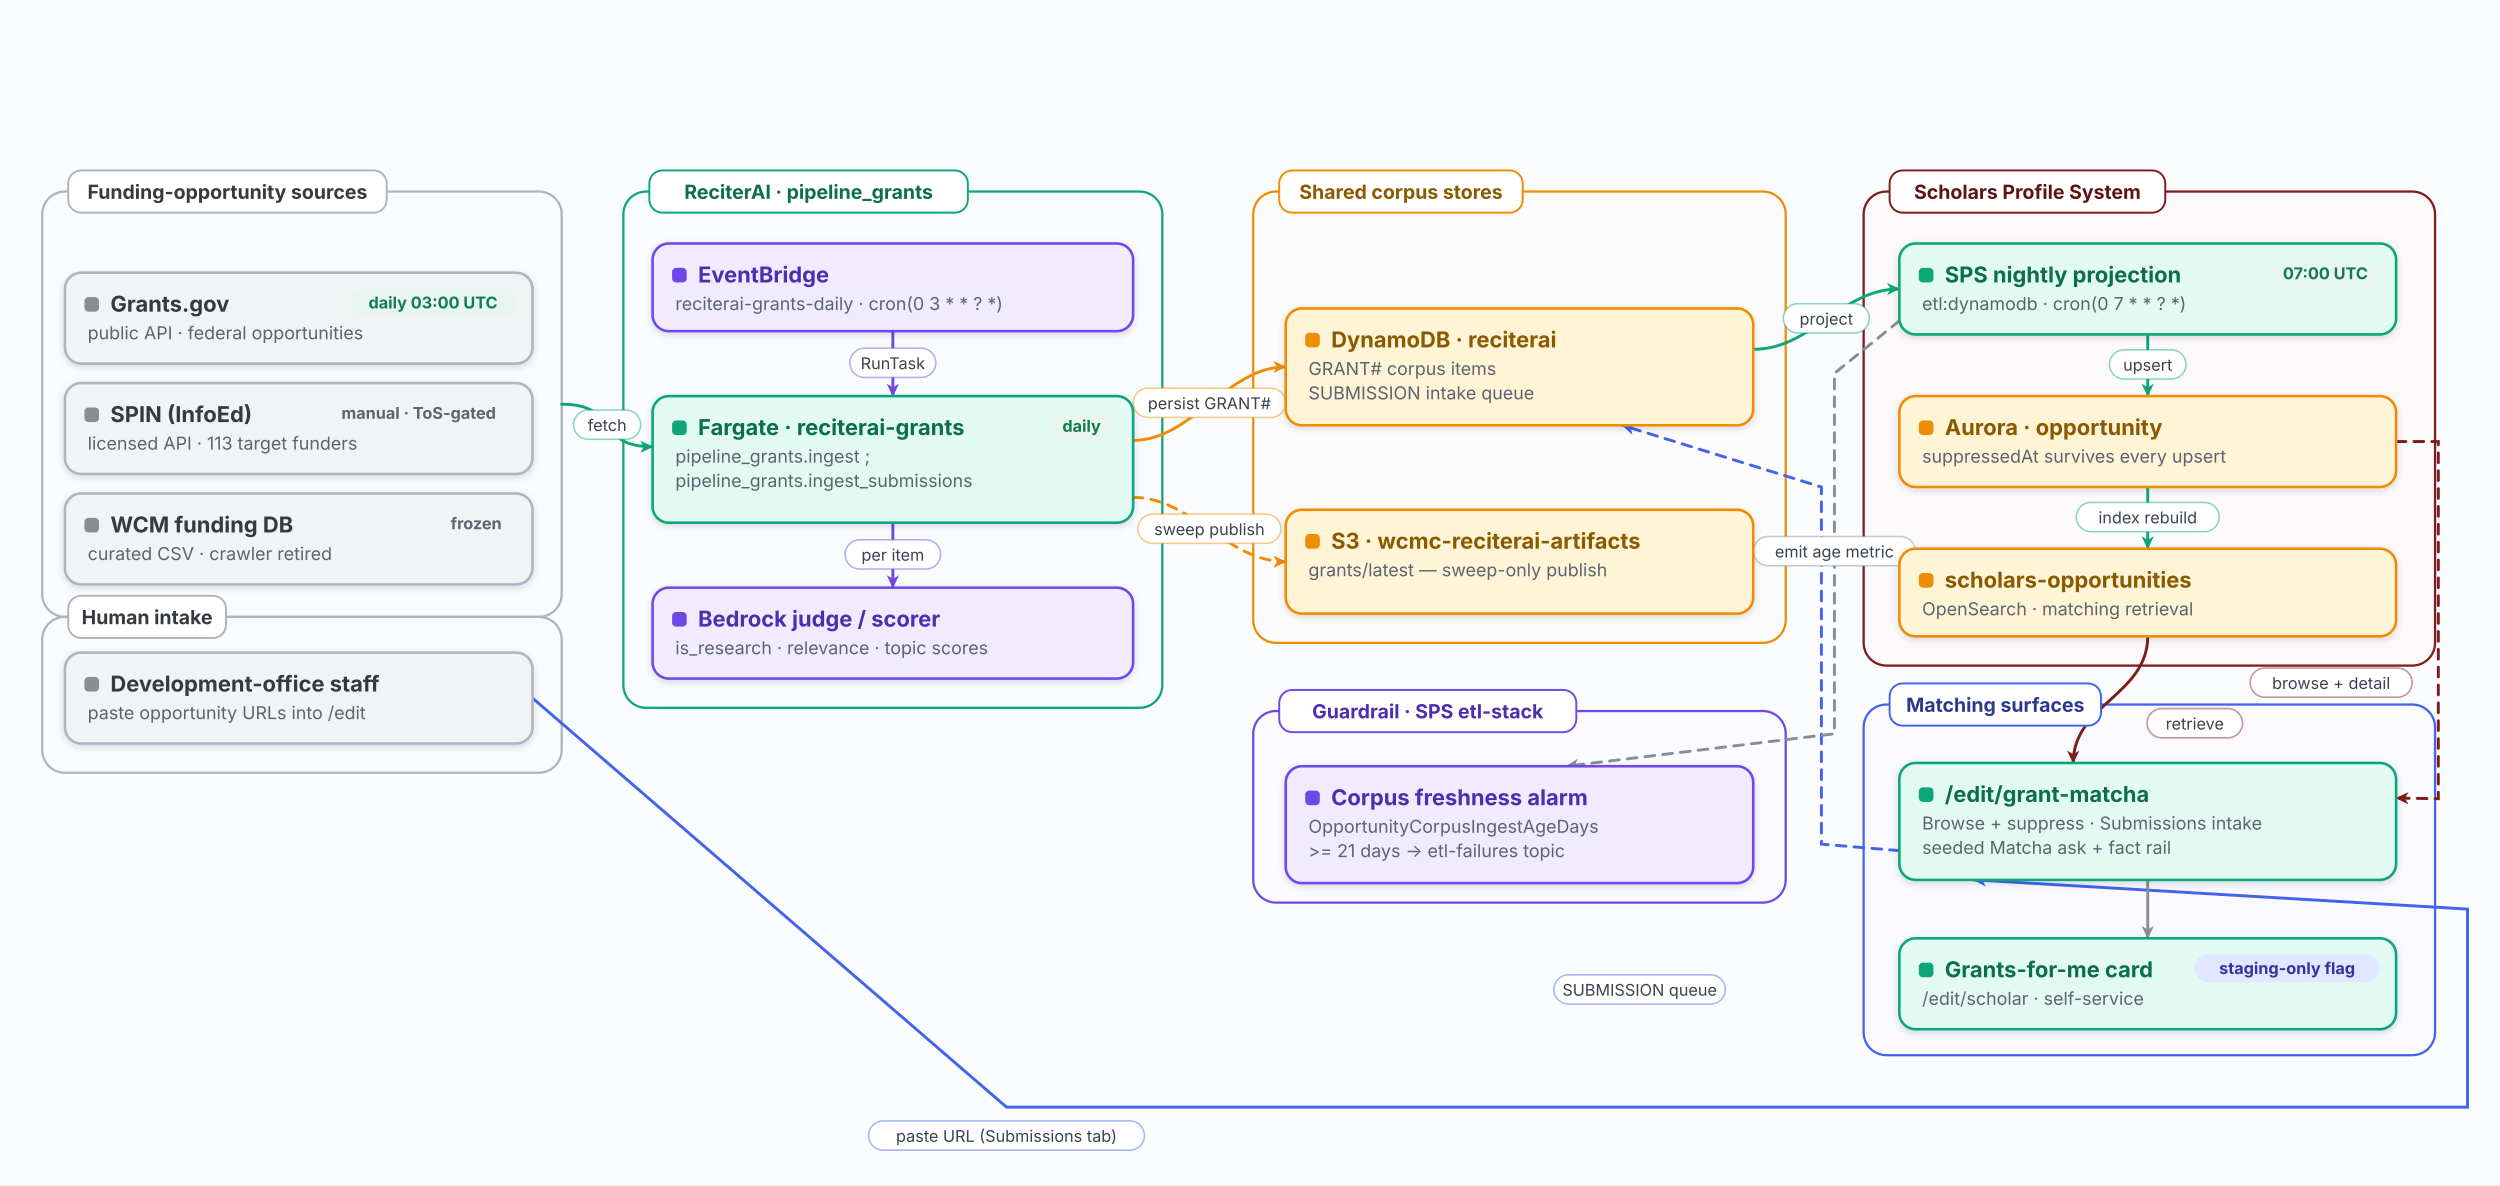
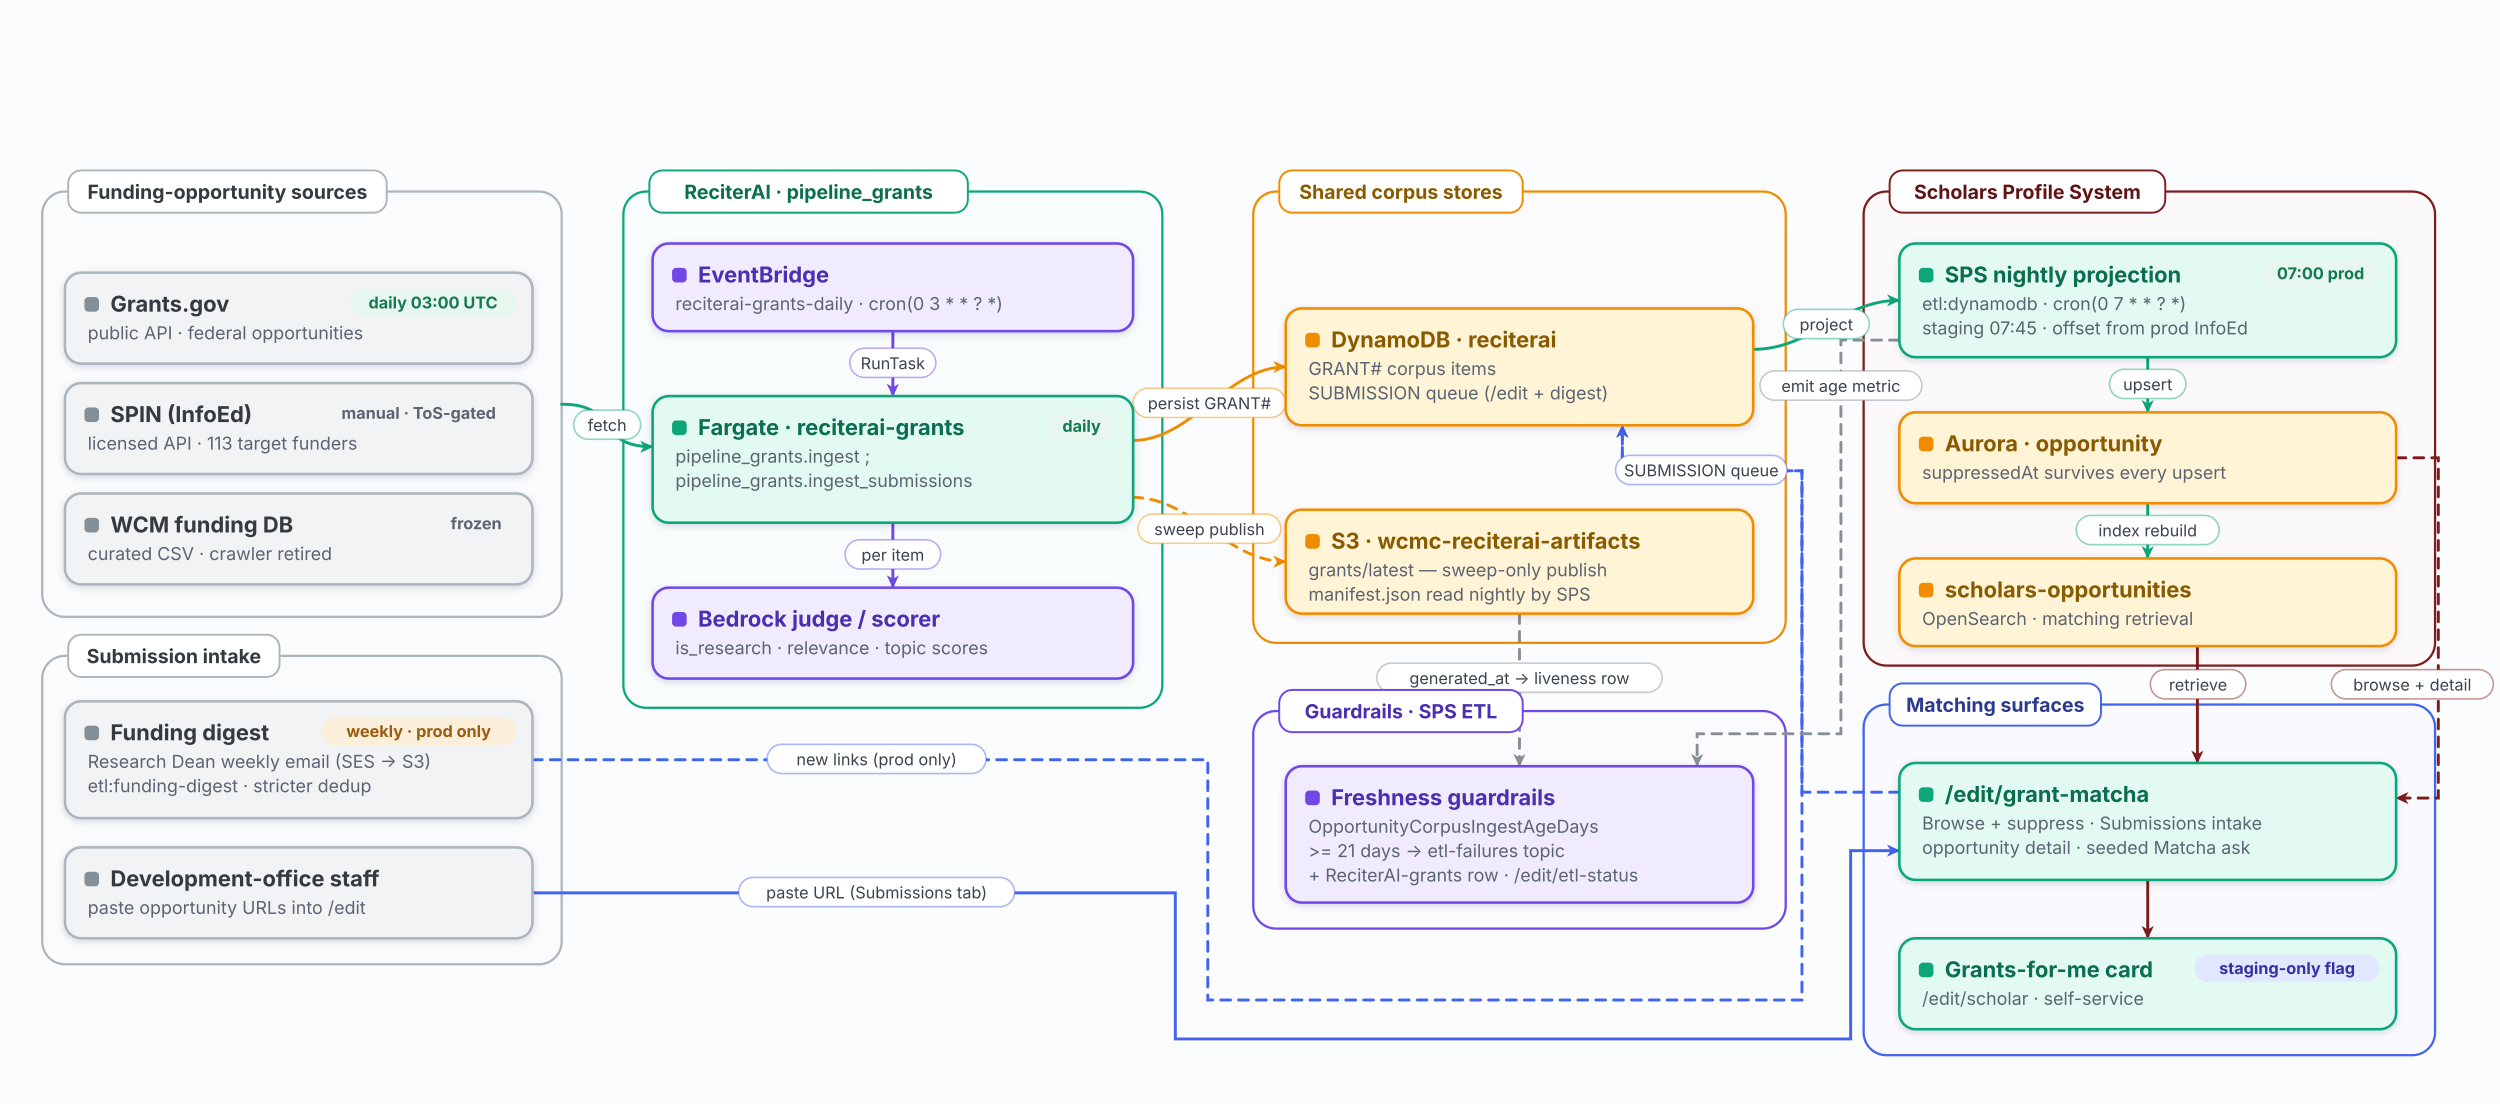
- <svg xmlns="http://www.w3.org/2000/svg" viewBox="0 0 1540 730" width="1540" height="730" role="img" aria-labelledby="t-grant-matching-context d-grant-matching-context" font-family="Inter,-apple-system,Segoe UI,Helvetica,Arial,sans-serif">
+ <svg xmlns="http://www.w3.org/2000/svg" viewBox="0 0 1540 680" width="1540" height="680" role="img" aria-labelledby="t-grant-matching-context d-grant-matching-context" font-family="Inter,-apple-system,Segoe UI,Helvetica,Arial,sans-serif">
  <rect width="100%" height="100%" fill="#fbfcfe" />
  <defs>
    <filter id="sh" x="-25%" y="-25%" width="150%" height="150%">
      <feDropShadow dx="0" dy="1.4" stdDeviation="2.4" flood-color="#0b1f3a" flood-opacity="0.14" />
    </filter>
    <marker id="mGray" viewBox="0 0 10 10" refX="9" refY="5" markerWidth="9" markerHeight="9" markerUnits="userSpaceOnUse" orient="auto-start-reverse">
      <path d="M0.5,0.8 L9.4,5 L0.5,9.2 L3,5 Z" fill="#868e96" />
    </marker>
    <marker id="mMaroon" viewBox="0 0 10 10" refX="9" refY="5" markerWidth="9" markerHeight="9" markerUnits="userSpaceOnUse" orient="auto-start-reverse">
      <path d="M0.5,0.8 L9.4,5 L0.5,9.2 L3,5 Z" fill="#7d1c1c" />
    </marker>
    <marker id="mRed" viewBox="0 0 10 10" refX="9" refY="5" markerWidth="9" markerHeight="9" markerUnits="userSpaceOnUse" orient="auto-start-reverse">
      <path d="M0.5,0.8 L9.4,5 L0.5,9.2 L3,5 Z" fill="#e03131" />
    </marker>
    <marker id="mGreen" viewBox="0 0 10 10" refX="9" refY="5" markerWidth="9" markerHeight="9" markerUnits="userSpaceOnUse" orient="auto-start-reverse">
      <path d="M0.5,0.8 L9.4,5 L0.5,9.2 L3,5 Z" fill="#2f9e44" />
    </marker>
    <marker id="mIndigo" viewBox="0 0 10 10" refX="9" refY="5" markerWidth="9" markerHeight="9" markerUnits="userSpaceOnUse" orient="auto-start-reverse">
      <path d="M0.5,0.8 L9.4,5 L0.5,9.2 L3,5 Z" fill="#4263eb" />
    </marker>
    <marker id="mViolet" viewBox="0 0 10 10" refX="9" refY="5" markerWidth="9" markerHeight="9" markerUnits="userSpaceOnUse" orient="auto-start-reverse">
      <path d="M0.5,0.8 L9.4,5 L0.5,9.2 L3,5 Z" fill="#7048e8" />
    </marker>
    <marker id="mAmber" viewBox="0 0 10 10" refX="9" refY="5" markerWidth="9" markerHeight="9" markerUnits="userSpaceOnUse" orient="auto-start-reverse">
      <path d="M0.5,0.8 L9.4,5 L0.5,9.2 L3,5 Z" fill="#f08c00" />
    </marker>
    <marker id="mTeal" viewBox="0 0 10 10" refX="9" refY="5" markerWidth="9" markerHeight="9" markerUnits="userSpaceOnUse" orient="auto-start-reverse">
      <path d="M0.5,0.8 L9.4,5 L0.5,9.2 L3,5 Z" fill="#0ca678" />
    </marker>
  </defs>
  <rect x="26" y="118" width="320" height="262" rx="14" fill="#f1f3f5" fill-opacity="0.16" stroke="#adb5bd" stroke-width="1.4" />
-   <rect x="26" y="380" width="320" height="96" rx="14" fill="#f1f3f5" fill-opacity="0.16" stroke="#adb5bd" stroke-width="1.4" />
+   <rect x="26" y="404" width="320" height="190" rx="14" fill="#f1f3f5" fill-opacity="0.16" stroke="#adb5bd" stroke-width="1.4" />
  <rect x="384" y="118" width="332" height="318" rx="14" fill="#e3faf3" fill-opacity="0.16" stroke="#0ca678" stroke-width="1.4" />
  <rect x="772" y="118" width="328" height="278" rx="14" fill="#fff4d6" fill-opacity="0.08" stroke="#f08c00" stroke-width="1.4" />
  <rect x="1148" y="118" width="352" height="292" rx="14" fill="#fbeaea" fill-opacity="0.16" stroke="#7d1c1c" stroke-width="1.4" />
  <rect x="1148" y="434" width="352" height="216" rx="14" fill="#e7ecff" fill-opacity="0.16" stroke="#4263eb" stroke-width="1.4" />
-   <rect x="772" y="438" width="328" height="118" rx="14" fill="#f0ebff" fill-opacity="0.05" stroke="#7048e8" stroke-width="1.4" />
+   <rect x="772" y="438" width="328" height="134" rx="14" fill="#f0ebff" fill-opacity="0.05" stroke="#7048e8" stroke-width="1.4" />
  <path d="M346,249 C382,249 366,275.2 402,275.2" fill="none" stroke="#0ca678" stroke-width="1.8" stroke-linecap="round" marker-end="url(#mTeal)" />
  <path d="M550,204 C550,240 550,208 550,244" fill="none" stroke="#7048e8" stroke-width="1.8" stroke-linecap="round" marker-end="url(#mViolet)" />
  <path d="M550,322 C550,358 550,326 550,362" fill="none" stroke="#7048e8" stroke-width="1.8" stroke-linecap="round" marker-end="url(#mViolet)" />
  <path d="M698,271.3 C734,271.3 756,226 792,226" fill="none" stroke="#f08c00" stroke-width="1.8" stroke-linecap="round" marker-end="url(#mAmber)" />
  <path d="M698,306.4 C734,306.4 756,346 792,346" fill="none" stroke="#f08c00" stroke-width="1.8" stroke-linecap="round" stroke-dasharray="6 5" marker-end="url(#mAmber)" />
-   <path d="M328,430 L620,682 L1520,682 L1520,560 L1215.9,542" fill="none" stroke="#4263eb" stroke-width="1.8" stroke-linecap="round" marker-end="url(#mIndigo)" />
-   <path d="M1170,524 L1122,520 L1122,300 L999.36,262" fill="none" stroke="#4263eb" stroke-width="1.8" stroke-linecap="round" stroke-dasharray="6 5" marker-end="url(#mIndigo)" />
-   <path d="M1080,215.2 C1116,215.2 1134,178 1170,178" fill="none" stroke="#0ca678" stroke-width="1.8" stroke-linecap="round" marker-end="url(#mTeal)" />
-   <path d="M1323,206 C1323,242 1323,208 1323,244" fill="none" stroke="#0ca678" stroke-width="1.8" stroke-linecap="round" marker-end="url(#mTeal)" />
-   <path d="M1323,300 C1323,336 1323,302 1323,338" fill="none" stroke="#0ca678" stroke-width="1.8" stroke-linecap="round" marker-end="url(#mTeal)" />
-   <path d="M1170,197.6 L1130,230 L1130,452 L964.8,472" fill="none" stroke="#868e96" stroke-width="1.8" stroke-linecap="round" stroke-dasharray="6 5" marker-end="url(#mGray)" />
-   <path d="M1323,392 C1323,428 1277.1,434 1277.1,470" fill="none" stroke="#7d1c1c" stroke-width="1.8" stroke-linecap="round" marker-end="url(#mMaroon)" />
-   <path d="M1476,272 L1502,272 L1502,492 L1476,491.6" fill="none" stroke="#7d1c1c" stroke-width="1.8" stroke-linecap="round" stroke-dasharray="6 5" marker-end="url(#mMaroon)" />
-   <path d="M1323,542 C1323,578 1323,542 1323,578" fill="none" stroke="#868e96" stroke-width="1.8" stroke-linecap="round" marker-end="url(#mGray)" />
+   <path d="M328,550 L724,550 L724,640 L1140,640 L1140,524 L1170,524" fill="none" stroke="#4263eb" stroke-width="1.8" stroke-linecap="round" marker-end="url(#mIndigo)" />
+   <path d="M328,468 L744,468 L744,616 L1110,616 L1110,290 L999.36,290 L999.36,262" fill="none" stroke="#4263eb" stroke-width="1.8" stroke-linecap="round" stroke-dasharray="6 5" marker-end="url(#mIndigo)" />
+   <path d="M1170,488 L1110,488 L1110,290 L999.36,290 L999.36,262" fill="none" stroke="#4263eb" stroke-width="1.8" stroke-linecap="round" stroke-dasharray="6 5" marker-end="url(#mIndigo)" />
+   <path d="M1080,215.2 C1116,215.2 1134,185 1170,185" fill="none" stroke="#0ca678" stroke-width="1.8" stroke-linecap="round" marker-end="url(#mTeal)" />
+   <path d="M1323,220 C1323,256 1323,218 1323,254" fill="none" stroke="#0ca678" stroke-width="1.8" stroke-linecap="round" marker-end="url(#mTeal)" />
+   <path d="M1323,310 C1323,346 1323,308 1323,344" fill="none" stroke="#0ca678" stroke-width="1.8" stroke-linecap="round" marker-end="url(#mTeal)" />
+   <path d="M1170,209.5 L1134,209.5 L1134,452 L1045.44,452 L1045.44,472" fill="none" stroke="#868e96" stroke-width="1.8" stroke-linecap="round" stroke-dasharray="6 5" marker-end="url(#mGray)" />
+   <path d="M936,378 C936,414 936,436 936,472" fill="none" stroke="#868e96" stroke-width="1.8" stroke-linecap="round" stroke-dasharray="6 5" marker-end="url(#mGray)" />
+   <path d="M1353.6,398 L1353.6,470" fill="none" stroke="#7d1c1c" stroke-width="1.8" stroke-linecap="round" marker-end="url(#mMaroon)" />
+   <path d="M1476,282 L1502,282 L1502,491.6 L1476,491.6" fill="none" stroke="#7d1c1c" stroke-width="1.8" stroke-linecap="round" stroke-dasharray="6 5" marker-end="url(#mMaroon)" />
+   <path d="M1323,542 C1323,578 1323,542 1323,578" fill="none" stroke="#7d1c1c" stroke-width="1.8" stroke-linecap="round" marker-end="url(#mMaroon)" />
  <rect x="353.375" y="252.6" width="41.25" height="18" rx="9" fill="#ffffff" stroke="#0ca678" stroke-opacity="0.45" />
  <text x="374" y="265.5" font-size="10" fill="#3a434f" text-anchor="middle">fetch</text>
  <rect x="523.525" y="214.5" width="52.95" height="18" rx="9" fill="#ffffff" stroke="#7048e8" stroke-opacity="0.45" />
  <text x="550" y="227.4" font-size="10" fill="#3a434f" text-anchor="middle">RunTask</text>
  <rect x="520.6" y="332.5" width="58.8" height="18" rx="9" fill="#ffffff" stroke="#7048e8" stroke-opacity="0.45" />
  <text x="550" y="345.4" font-size="10" fill="#3a434f" text-anchor="middle">per item</text>
  <rect x="698.05" y="239.15" width="93.9" height="18" rx="9" fill="#ffffff" stroke="#f08c00" stroke-opacity="0.45" />
  <text x="745" y="252.05" font-size="10" fill="#3a434f" text-anchor="middle">persist GRANT#</text>
  <rect x="700.975" y="316.7" width="88.05" height="18" rx="9" fill="#ffffff" stroke="#f08c00" stroke-opacity="0.45" />
  <text x="745" y="329.6" font-size="10" fill="#3a434f" text-anchor="middle">sweep publish</text>
-   <rect x="535.025" y="690.5" width="169.95" height="18" rx="9" fill="#ffffff" stroke="#4263eb" stroke-opacity="0.45" />
-   <text x="620" y="703.4" font-size="10" fill="#3a434f" text-anchor="middle">paste URL (Submissions tab)</text>
-   <rect x="957.2" y="600.5" width="105.6" height="18" rx="9" fill="#ffffff" stroke="#4263eb" stroke-opacity="0.45" />
-   <text x="1010" y="613.4" font-size="10" fill="#3a434f" text-anchor="middle">SUBMISSION queue</text>
-   <rect x="1098.525" y="187.1" width="52.95" height="18" rx="9" fill="#ffffff" stroke="#0ca678" stroke-opacity="0.45" />
-   <text x="1125" y="200" font-size="10" fill="#3a434f" text-anchor="middle">project</text>
-   <rect x="1299.45" y="215.5" width="47.1" height="18" rx="9" fill="#ffffff" stroke="#0ca678" stroke-opacity="0.45" />
-   <text x="1323" y="228.4" font-size="10" fill="#3a434f" text-anchor="middle">upsert</text>
-   <rect x="1278.975" y="309.5" width="88.05" height="18" rx="9" fill="#ffffff" stroke="#0ca678" stroke-opacity="0.45" />
-   <text x="1323" y="322.4" font-size="10" fill="#3a434f" text-anchor="middle">index rebuild</text>
-   <rect x="1080.125" y="330.5" width="99.75" height="18" rx="9" fill="#ffffff" stroke="#868e96" stroke-opacity="0.45" />
-   <text x="1130" y="343.4" font-size="10" fill="#3a434f" text-anchor="middle">emit age metric</text>
-   <rect x="1322.6" y="436.5" width="58.8" height="18" rx="9" fill="#ffffff" stroke="#7d1c1c" stroke-opacity="0.45" />
-   <text x="1352" y="449.4" font-size="10" fill="#3a434f" text-anchor="middle">retrieve</text>
-   <rect x="1386.125" y="411.5" width="99.75" height="18" rx="9" fill="#ffffff" stroke="#7d1c1c" stroke-opacity="0.45" />
-   <text x="1436" y="424.4" font-size="10" fill="#3a434f" text-anchor="middle">browse + detail</text>
+   <rect x="455.025" y="540.5" width="169.95" height="18" rx="9" fill="#ffffff" stroke="#4263eb" stroke-opacity="0.45" />
+   <text x="540" y="553.4" font-size="10" fill="#3a434f" text-anchor="middle">paste URL (Submissions tab)</text>
+   <rect x="472.575" y="458.5" width="134.85" height="18" rx="9" fill="#ffffff" stroke="#4263eb" stroke-opacity="0.45" />
+   <text x="540" y="471.4" font-size="10" fill="#3a434f" text-anchor="middle">new links (prod only)</text>
+   <rect x="995.2" y="280.5" width="105.6" height="18" rx="9" fill="#ffffff" stroke="#4263eb" stroke-opacity="0.45" />
+   <text x="1048" y="293.4" font-size="10" fill="#3a434f" text-anchor="middle">SUBMISSION queue</text>
+   <rect x="1098.525" y="190.6" width="52.95" height="18" rx="9" fill="#ffffff" stroke="#0ca678" stroke-opacity="0.45" />
+   <text x="1125" y="203.5" font-size="10" fill="#3a434f" text-anchor="middle">project</text>
+   <rect x="1299.45" y="227.5" width="47.1" height="18" rx="9" fill="#ffffff" stroke="#0ca678" stroke-opacity="0.45" />
+   <text x="1323" y="240.4" font-size="10" fill="#3a434f" text-anchor="middle">upsert</text>
+   <rect x="1278.975" y="317.5" width="88.05" height="18" rx="9" fill="#ffffff" stroke="#0ca678" stroke-opacity="0.45" />
+   <text x="1323" y="330.4" font-size="10" fill="#3a434f" text-anchor="middle">index rebuild</text>
+   <rect x="1084.125" y="228.5" width="99.75" height="18" rx="9" fill="#ffffff" stroke="#868e96" stroke-opacity="0.45" />
+   <text x="1134" y="241.4" font-size="10" fill="#3a434f" text-anchor="middle">emit age metric</text>
+   <rect x="848.1" y="408.5" width="175.8" height="18" rx="9" fill="#ffffff" stroke="#868e96" stroke-opacity="0.45" />
+   <text x="936" y="421.4" font-size="10" fill="#3a434f" text-anchor="middle">generated_at -&gt; liveness row</text>
+   <rect x="1324.6" y="412.5" width="58.8" height="18" rx="9" fill="#ffffff" stroke="#7d1c1c" stroke-opacity="0.45" />
+   <text x="1354" y="425.4" font-size="10" fill="#3a434f" text-anchor="middle">retrieve</text>
+   <rect x="1436.125" y="412.5" width="99.75" height="18" rx="9" fill="#ffffff" stroke="#7d1c1c" stroke-opacity="0.45" />
+   <text x="1486" y="425.4" font-size="10" fill="#3a434f" text-anchor="middle">browse + detail</text>
  <g>
    <rect x="42" y="105" width="196.2" height="26" rx="8" fill="#ffffff" stroke="#adb5bd" stroke-width="1.2" />
    <text x="140.1" y="122.5" font-size="12" font-weight="700" fill="#343a40" text-anchor="middle">Funding-opportunity sources</text>
  </g>
  <g>
-     <rect x="42" y="367" width="97.2" height="26" rx="8" fill="#ffffff" stroke="#adb5bd" stroke-width="1.2" />
-     <text x="90.6" y="384.5" font-size="12" font-weight="700" fill="#343a40" text-anchor="middle">Human intake</text>
+     <rect x="42" y="391" width="130.2" height="26" rx="8" fill="#ffffff" stroke="#adb5bd" stroke-width="1.2" />
+     <text x="107.1" y="408.5" font-size="12" font-weight="700" fill="#343a40" text-anchor="middle">Submission intake</text>
  </g>
  <g>
    <rect x="400" y="105" width="196.2" height="26" rx="8" fill="#ffffff" stroke="#0ca678" stroke-width="1.2" />
    <text x="498.1" y="122.5" font-size="12" font-weight="700" fill="#0b6e4f" text-anchor="middle">ReciterAI · pipeline_grants</text>
  </g>
  <g>
    <rect x="788" y="105" width="150" height="26" rx="8" fill="#ffffff" stroke="#f08c00" stroke-width="1.2" />
    <text x="863" y="122.5" font-size="12" font-weight="700" fill="#8a5a00" text-anchor="middle">Shared corpus stores</text>
  </g>
  <g>
    <rect x="1164" y="105" width="169.8" height="26" rx="8" fill="#ffffff" stroke="#7d1c1c" stroke-width="1.2" />
    <text x="1248.9" y="122.5" font-size="12" font-weight="700" fill="#5e1414" text-anchor="middle">Scholars Profile System</text>
  </g>
  <g>
    <rect x="1164" y="421" width="130.2" height="26" rx="8" fill="#ffffff" stroke="#4263eb" stroke-width="1.2" />
    <text x="1229.1" y="438.5" font-size="12" font-weight="700" fill="#2b3a8c" text-anchor="middle">Matching surfaces</text>
  </g>
  <g>
-     <rect x="788" y="425" width="183" height="26" rx="8" fill="#ffffff" stroke="#7048e8" stroke-width="1.2" />
-     <text x="879.5" y="442.5" font-size="12" font-weight="700" fill="#4a2fb0" text-anchor="middle">Guardrail · SPS etl-stack</text>
+     <rect x="788" y="425" width="150" height="26" rx="8" fill="#ffffff" stroke="#7048e8" stroke-width="1.2" />
+     <text x="863" y="442.5" font-size="12" font-weight="700" fill="#4a2fb0" text-anchor="middle">Guardrails · SPS ETL</text>
  </g>
  <g>
    <rect x="40" y="168" width="288" height="56" rx="10" fill="#f1f3f5" stroke="#adb5bd" stroke-width="1.6" filter="url(#sh)" />
    <rect x="52" y="183" width="9" height="9" rx="2.5" fill="#868e96" />
    <text x="68" y="192" font-size="13.5" font-weight="700" fill="#343a40">Grants.gov</text>
    <text x="54" y="209" font-size="11" fill="#5b6470">public API · federal opportunities</text>
    <rect x="215.5" y="178" width="102.5" height="17" rx="8.5" fill="#e7f6ef" />
    <text x="266.75" y="190" font-size="10" font-weight="700" fill="#157a52" text-anchor="middle">daily 03:00 UTC</text>
  </g>
  <g>
    <rect x="40" y="236" width="288" height="56" rx="10" fill="#f1f3f5" stroke="#adb5bd" stroke-width="1.6" filter="url(#sh)" />
    <rect x="52" y="251" width="9" height="9" rx="2.5" fill="#868e96" />
    <text x="68" y="260" font-size="13.5" font-weight="700" fill="#343a40">SPIN (InfoEd)</text>
    <text x="54" y="277" font-size="11" fill="#5b6470">licensed API · 113 target funders</text>
    <rect x="197.8" y="246" width="120.2" height="17" rx="8.5" fill="#f1f3f5" />
    <text x="257.9" y="258" font-size="10" font-weight="700" fill="#5b6470" text-anchor="middle">manual · ToS-gated</text>
  </g>
  <g>
    <rect x="40" y="304" width="288" height="56" rx="10" fill="#f1f3f5" stroke="#adb5bd" stroke-width="1.6" filter="url(#sh)" />
    <rect x="52" y="319" width="9" height="9" rx="2.5" fill="#868e96" />
    <text x="68" y="328" font-size="13.5" font-weight="700" fill="#343a40">WCM funding DB</text>
    <text x="54" y="345" font-size="11" fill="#5b6470">curated CSV · crawler retired</text>
    <rect x="268.6" y="314" width="49.4" height="17" rx="8.5" fill="#f1f3f5" />
    <text x="293.3" y="326" font-size="10" font-weight="700" fill="#5b6470" text-anchor="middle">frozen</text>
  </g>
  <g>
-     <rect x="40" y="402" width="288" height="56" rx="10" fill="#f1f3f5" stroke="#adb5bd" stroke-width="1.6" filter="url(#sh)" />
-     <rect x="52" y="417" width="9" height="9" rx="2.5" fill="#868e96" />
-     <text x="68" y="426" font-size="13.5" font-weight="700" fill="#343a40">Development-office staff</text>
-     <text x="54" y="443" font-size="11" fill="#5b6470">paste opportunity URLs into /edit</text>
+     <rect x="40" y="432" width="288" height="72" rx="10" fill="#f1f3f5" stroke="#adb5bd" stroke-width="1.6" filter="url(#sh)" />
+     <rect x="52" y="447" width="9" height="9" rx="2.5" fill="#868e96" />
+     <text x="68" y="456" font-size="13.5" font-weight="700" fill="#343a40">Funding digest</text>
+     <text x="54" y="473" font-size="11" fill="#5b6470">Research Dean weekly email (SES -&gt; S3)</text>
+     <text x="54" y="488" font-size="11" fill="#5b6470">etl:funding-digest · stricter dedup</text>
+     <rect x="197.8" y="442" width="120.2" height="17" rx="8.5" fill="#fbefd9" />
+     <text x="257.9" y="454" font-size="10" font-weight="700" fill="#9a5b12" text-anchor="middle">weekly · prod only</text>
+   </g>
+   <g>
+     <rect x="40" y="522" width="288" height="56" rx="10" fill="#f1f3f5" stroke="#adb5bd" stroke-width="1.6" filter="url(#sh)" />
+     <rect x="52" y="537" width="9" height="9" rx="2.5" fill="#868e96" />
+     <text x="68" y="546" font-size="13.5" font-weight="700" fill="#343a40">Development-office staff</text>
+     <text x="54" y="563" font-size="11" fill="#5b6470">paste opportunity URLs into /edit</text>
  </g>
  <g>
    <rect x="402" y="150" width="296" height="54" rx="10" fill="#f0ebff" stroke="#7048e8" stroke-width="1.6" filter="url(#sh)" />
    <rect x="414" y="165" width="9" height="9" rx="2.5" fill="#7048e8" />
    <text x="430" y="174" font-size="13.5" font-weight="700" fill="#4a2fb0">EventBridge</text>
    <text x="416" y="191" font-size="11" fill="#5b6470">reciterai-grants-daily · cron(0 3 * * ? *)</text>
  </g>
  <g>
    <rect x="402" y="244" width="296" height="78" rx="10" fill="#e3faf3" stroke="#0ca678" stroke-width="1.6" filter="url(#sh)" />
    <rect x="414" y="259" width="9" height="9" rx="2.5" fill="#0ca678" />
    <text x="430" y="268" font-size="13.5" font-weight="700" fill="#0b6e4f">Fargate · reciterai-grants</text>
    <text x="416" y="285" font-size="11" fill="#5b6470">pipeline_grants.ingest ;</text>
    <text x="416" y="300" font-size="11" fill="#5b6470">pipeline_grants.ingest_submissions</text>
    <rect x="644.5" y="254" width="43.5" height="17" rx="8.5" fill="#e7f6ef" />
    <text x="666.25" y="266" font-size="10" font-weight="700" fill="#157a52" text-anchor="middle">daily</text>
  </g>
  <g>
    <rect x="402" y="362" width="296" height="56" rx="10" fill="#f0ebff" stroke="#7048e8" stroke-width="1.6" filter="url(#sh)" />
    <rect x="414" y="377" width="9" height="9" rx="2.5" fill="#7048e8" />
    <text x="430" y="386" font-size="13.5" font-weight="700" fill="#4a2fb0">Bedrock judge / scorer</text>
    <text x="416" y="403" font-size="11" fill="#5b6470">is_research · relevance · topic scores</text>
  </g>
  <g>
    <rect x="792" y="190" width="288" height="72" rx="10" fill="#fff4d6" stroke="#f08c00" stroke-width="1.6" filter="url(#sh)" />
    <rect x="804" y="205" width="9" height="9" rx="2.5" fill="#f08c00" />
    <text x="820" y="214" font-size="13.5" font-weight="700" fill="#8a5a00">DynamoDB · reciterai</text>
    <text x="806" y="231" font-size="11" fill="#5b6470">GRANT# corpus items</text>
-     <text x="806" y="246" font-size="11" fill="#5b6470">SUBMISSION intake queue</text>
+     <text x="806" y="246" font-size="11" fill="#5b6470">SUBMISSION queue (/edit + digest)</text>
  </g>
  <g>
    <rect x="792" y="314" width="288" height="64" rx="10" fill="#fff4d6" stroke="#f08c00" stroke-width="1.6" filter="url(#sh)" />
    <rect x="804" y="329" width="9" height="9" rx="2.5" fill="#f08c00" />
    <text x="820" y="338" font-size="13.5" font-weight="700" fill="#8a5a00">S3 · wcmc-reciterai-artifacts</text>
    <text x="806" y="355" font-size="11" fill="#5b6470">grants/latest — sweep-only publish</text>
-   </g>
-   <g>
-     <rect x="1170" y="150" width="306" height="56" rx="10" fill="#e3faf3" stroke="#0ca678" stroke-width="1.6" filter="url(#sh)" />
+     <text x="806" y="370" font-size="11" fill="#5b6470">manifest.json read nightly by SPS</text>
+   </g>
+   <g>
+     <rect x="1170" y="150" width="306" height="70" rx="10" fill="#e3faf3" stroke="#0ca678" stroke-width="1.6" filter="url(#sh)" />
    <rect x="1182" y="165" width="9" height="9" rx="2.5" fill="#0ca678" />
    <text x="1198" y="174" font-size="13.5" font-weight="700" fill="#0b6e4f">SPS nightly projection</text>
    <text x="1184" y="191" font-size="11" fill="#5b6470">etl:dynamodb · cron(0 7 * * ? *)</text>
-     <rect x="1398.9" y="160" width="67.1" height="17" rx="8.5" fill="#e7f6ef" />
-     <text x="1432.45" y="172" font-size="10" font-weight="700" fill="#157a52" text-anchor="middle">07:00 UTC</text>
-   </g>
-   <g>
-     <rect x="1170" y="244" width="306" height="56" rx="10" fill="#fff4d6" stroke="#f08c00" stroke-width="1.6" filter="url(#sh)" />
-     <rect x="1182" y="259" width="9" height="9" rx="2.5" fill="#f08c00" />
-     <text x="1198" y="268" font-size="13.5" font-weight="700" fill="#8a5a00">Aurora · opportunity</text>
-     <text x="1184" y="285" font-size="11" fill="#5b6470">suppressedAt survives every upsert</text>
-   </g>
-   <g>
-     <rect x="1170" y="338" width="306" height="54" rx="10" fill="#fff4d6" stroke="#f08c00" stroke-width="1.6" filter="url(#sh)" />
-     <rect x="1182" y="353" width="9" height="9" rx="2.5" fill="#f08c00" />
-     <text x="1198" y="362" font-size="13.5" font-weight="700" fill="#8a5a00">scholars-opportunities</text>
-     <text x="1184" y="379" font-size="11" fill="#5b6470">OpenSearch · matching retrieval</text>
+     <text x="1184" y="206" font-size="11" fill="#5b6470">staging 07:45 · offset from prod InfoEd</text>
+     <rect x="1393" y="160" width="73" height="17" rx="8.5" fill="#e7f6ef" />
+     <text x="1429.5" y="172" font-size="10" font-weight="700" fill="#157a52" text-anchor="middle">07:00 prod</text>
+   </g>
+   <g>
+     <rect x="1170" y="254" width="306" height="56" rx="10" fill="#fff4d6" stroke="#f08c00" stroke-width="1.6" filter="url(#sh)" />
+     <rect x="1182" y="269" width="9" height="9" rx="2.5" fill="#f08c00" />
+     <text x="1198" y="278" font-size="13.5" font-weight="700" fill="#8a5a00">Aurora · opportunity</text>
+     <text x="1184" y="295" font-size="11" fill="#5b6470">suppressedAt survives every upsert</text>
+   </g>
+   <g>
+     <rect x="1170" y="344" width="306" height="54" rx="10" fill="#fff4d6" stroke="#f08c00" stroke-width="1.6" filter="url(#sh)" />
+     <rect x="1182" y="359" width="9" height="9" rx="2.5" fill="#f08c00" />
+     <text x="1198" y="368" font-size="13.5" font-weight="700" fill="#8a5a00">scholars-opportunities</text>
+     <text x="1184" y="385" font-size="11" fill="#5b6470">OpenSearch · matching retrieval</text>
  </g>
  <g>
    <rect x="1170" y="470" width="306" height="72" rx="10" fill="#e3faf3" stroke="#0ca678" stroke-width="1.6" filter="url(#sh)" />
    <rect x="1182" y="485" width="9" height="9" rx="2.5" fill="#0ca678" />
    <text x="1198" y="494" font-size="13.5" font-weight="700" fill="#0b6e4f">/edit/grant-matcha</text>
    <text x="1184" y="511" font-size="11" fill="#5b6470">Browse + suppress · Submissions intake</text>
-     <text x="1184" y="526" font-size="11" fill="#5b6470">seeded Matcha ask + fact rail</text>
+     <text x="1184" y="526" font-size="11" fill="#5b6470">opportunity detail · seeded Matcha ask</text>
  </g>
  <g>
    <rect x="1170" y="578" width="306" height="56" rx="10" fill="#e3faf3" stroke="#0ca678" stroke-width="1.6" filter="url(#sh)" />
    <rect x="1182" y="593" width="9" height="9" rx="2.5" fill="#0ca678" />
    <text x="1198" y="602" font-size="13.5" font-weight="700" fill="#0b6e4f">Grants-for-me card</text>
    <text x="1184" y="619" font-size="11" fill="#5b6470">/edit/scholar · self-service</text>
    <rect x="1351.7" y="588" width="114.3" height="17" rx="8.5" fill="#e0e7ff" />
    <text x="1408.85" y="600" font-size="10" font-weight="700" fill="#3730a3" text-anchor="middle">staging-only flag</text>
  </g>
  <g>
-     <rect x="792" y="472" width="288" height="72" rx="10" fill="#f0ebff" stroke="#7048e8" stroke-width="1.6" filter="url(#sh)" />
+     <rect x="792" y="472" width="288" height="84" rx="10" fill="#f0ebff" stroke="#7048e8" stroke-width="1.6" filter="url(#sh)" />
    <rect x="804" y="487" width="9" height="9" rx="2.5" fill="#7048e8" />
-     <text x="820" y="496" font-size="13.5" font-weight="700" fill="#4a2fb0">Corpus freshness alarm</text>
+     <text x="820" y="496" font-size="13.5" font-weight="700" fill="#4a2fb0">Freshness guardrails</text>
    <text x="806" y="513" font-size="11" fill="#5b6470">OpportunityCorpusIngestAgeDays</text>
    <text x="806" y="528" font-size="11" fill="#5b6470">&gt;= 21 days -&gt; etl-failures topic</text>
+     <text x="806" y="543" font-size="11" fill="#5b6470">+ ReciterAI-grants row · /edit/etl-status</text>
  </g>
</svg>
